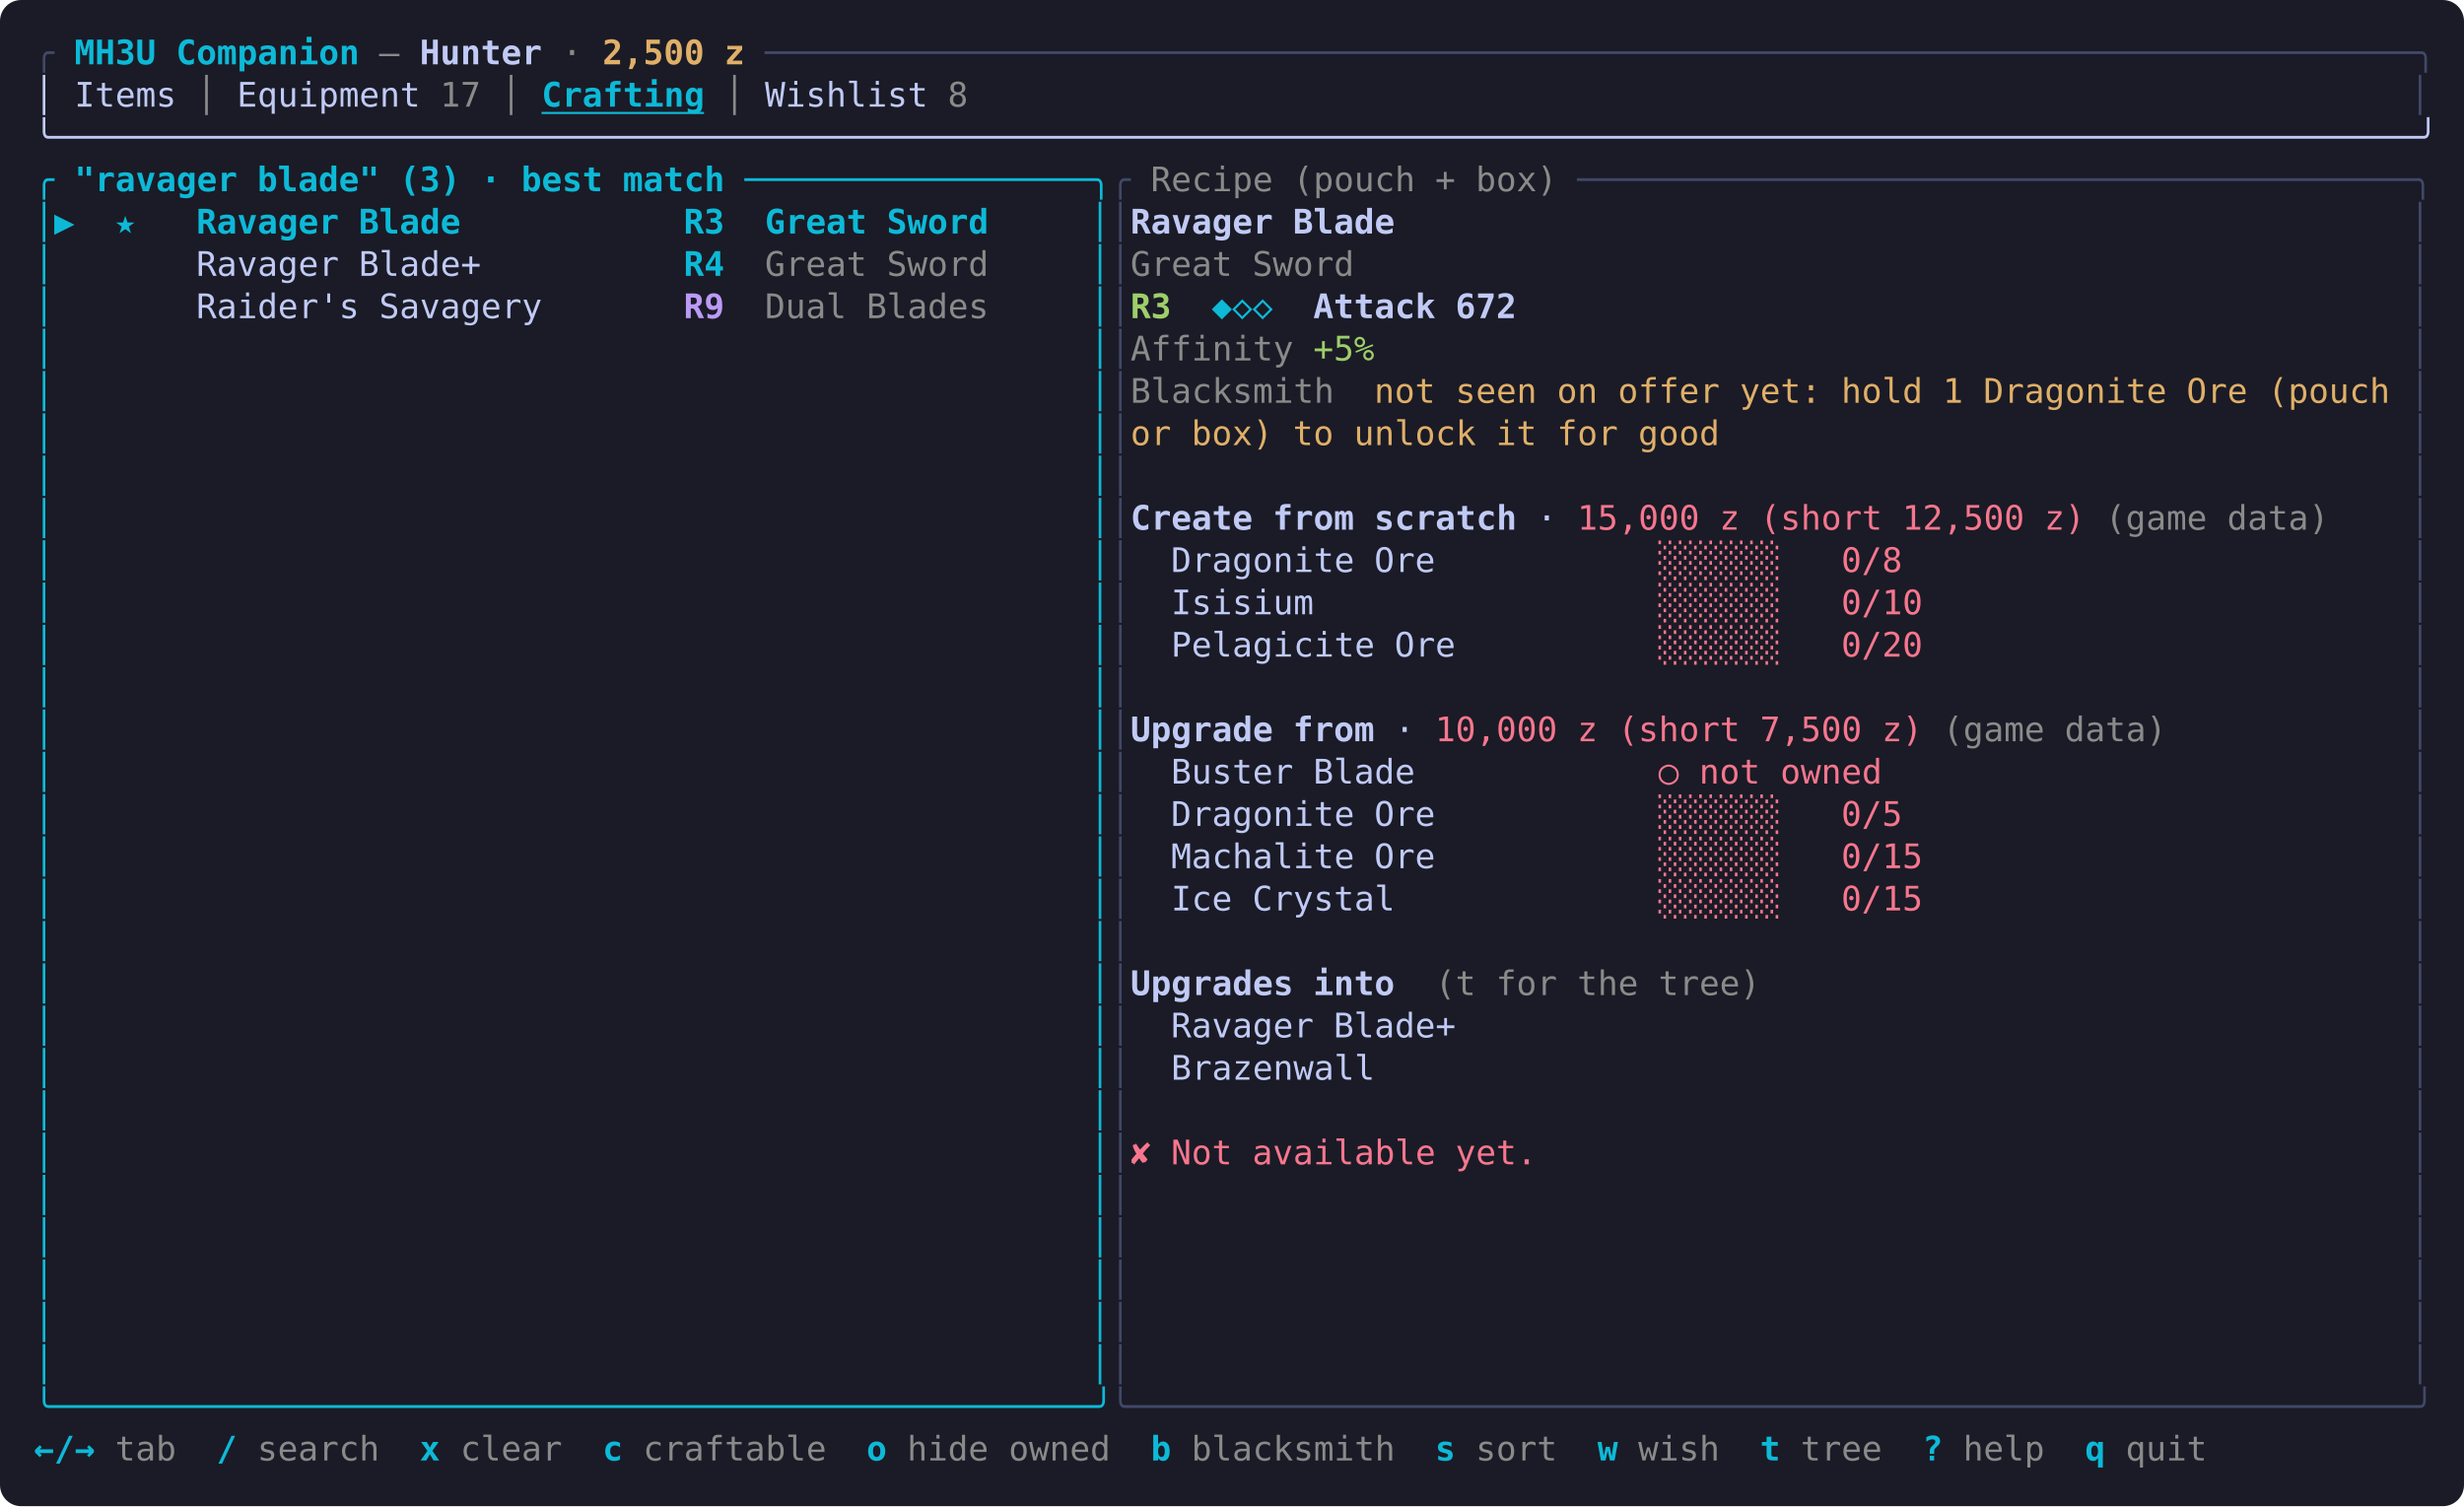
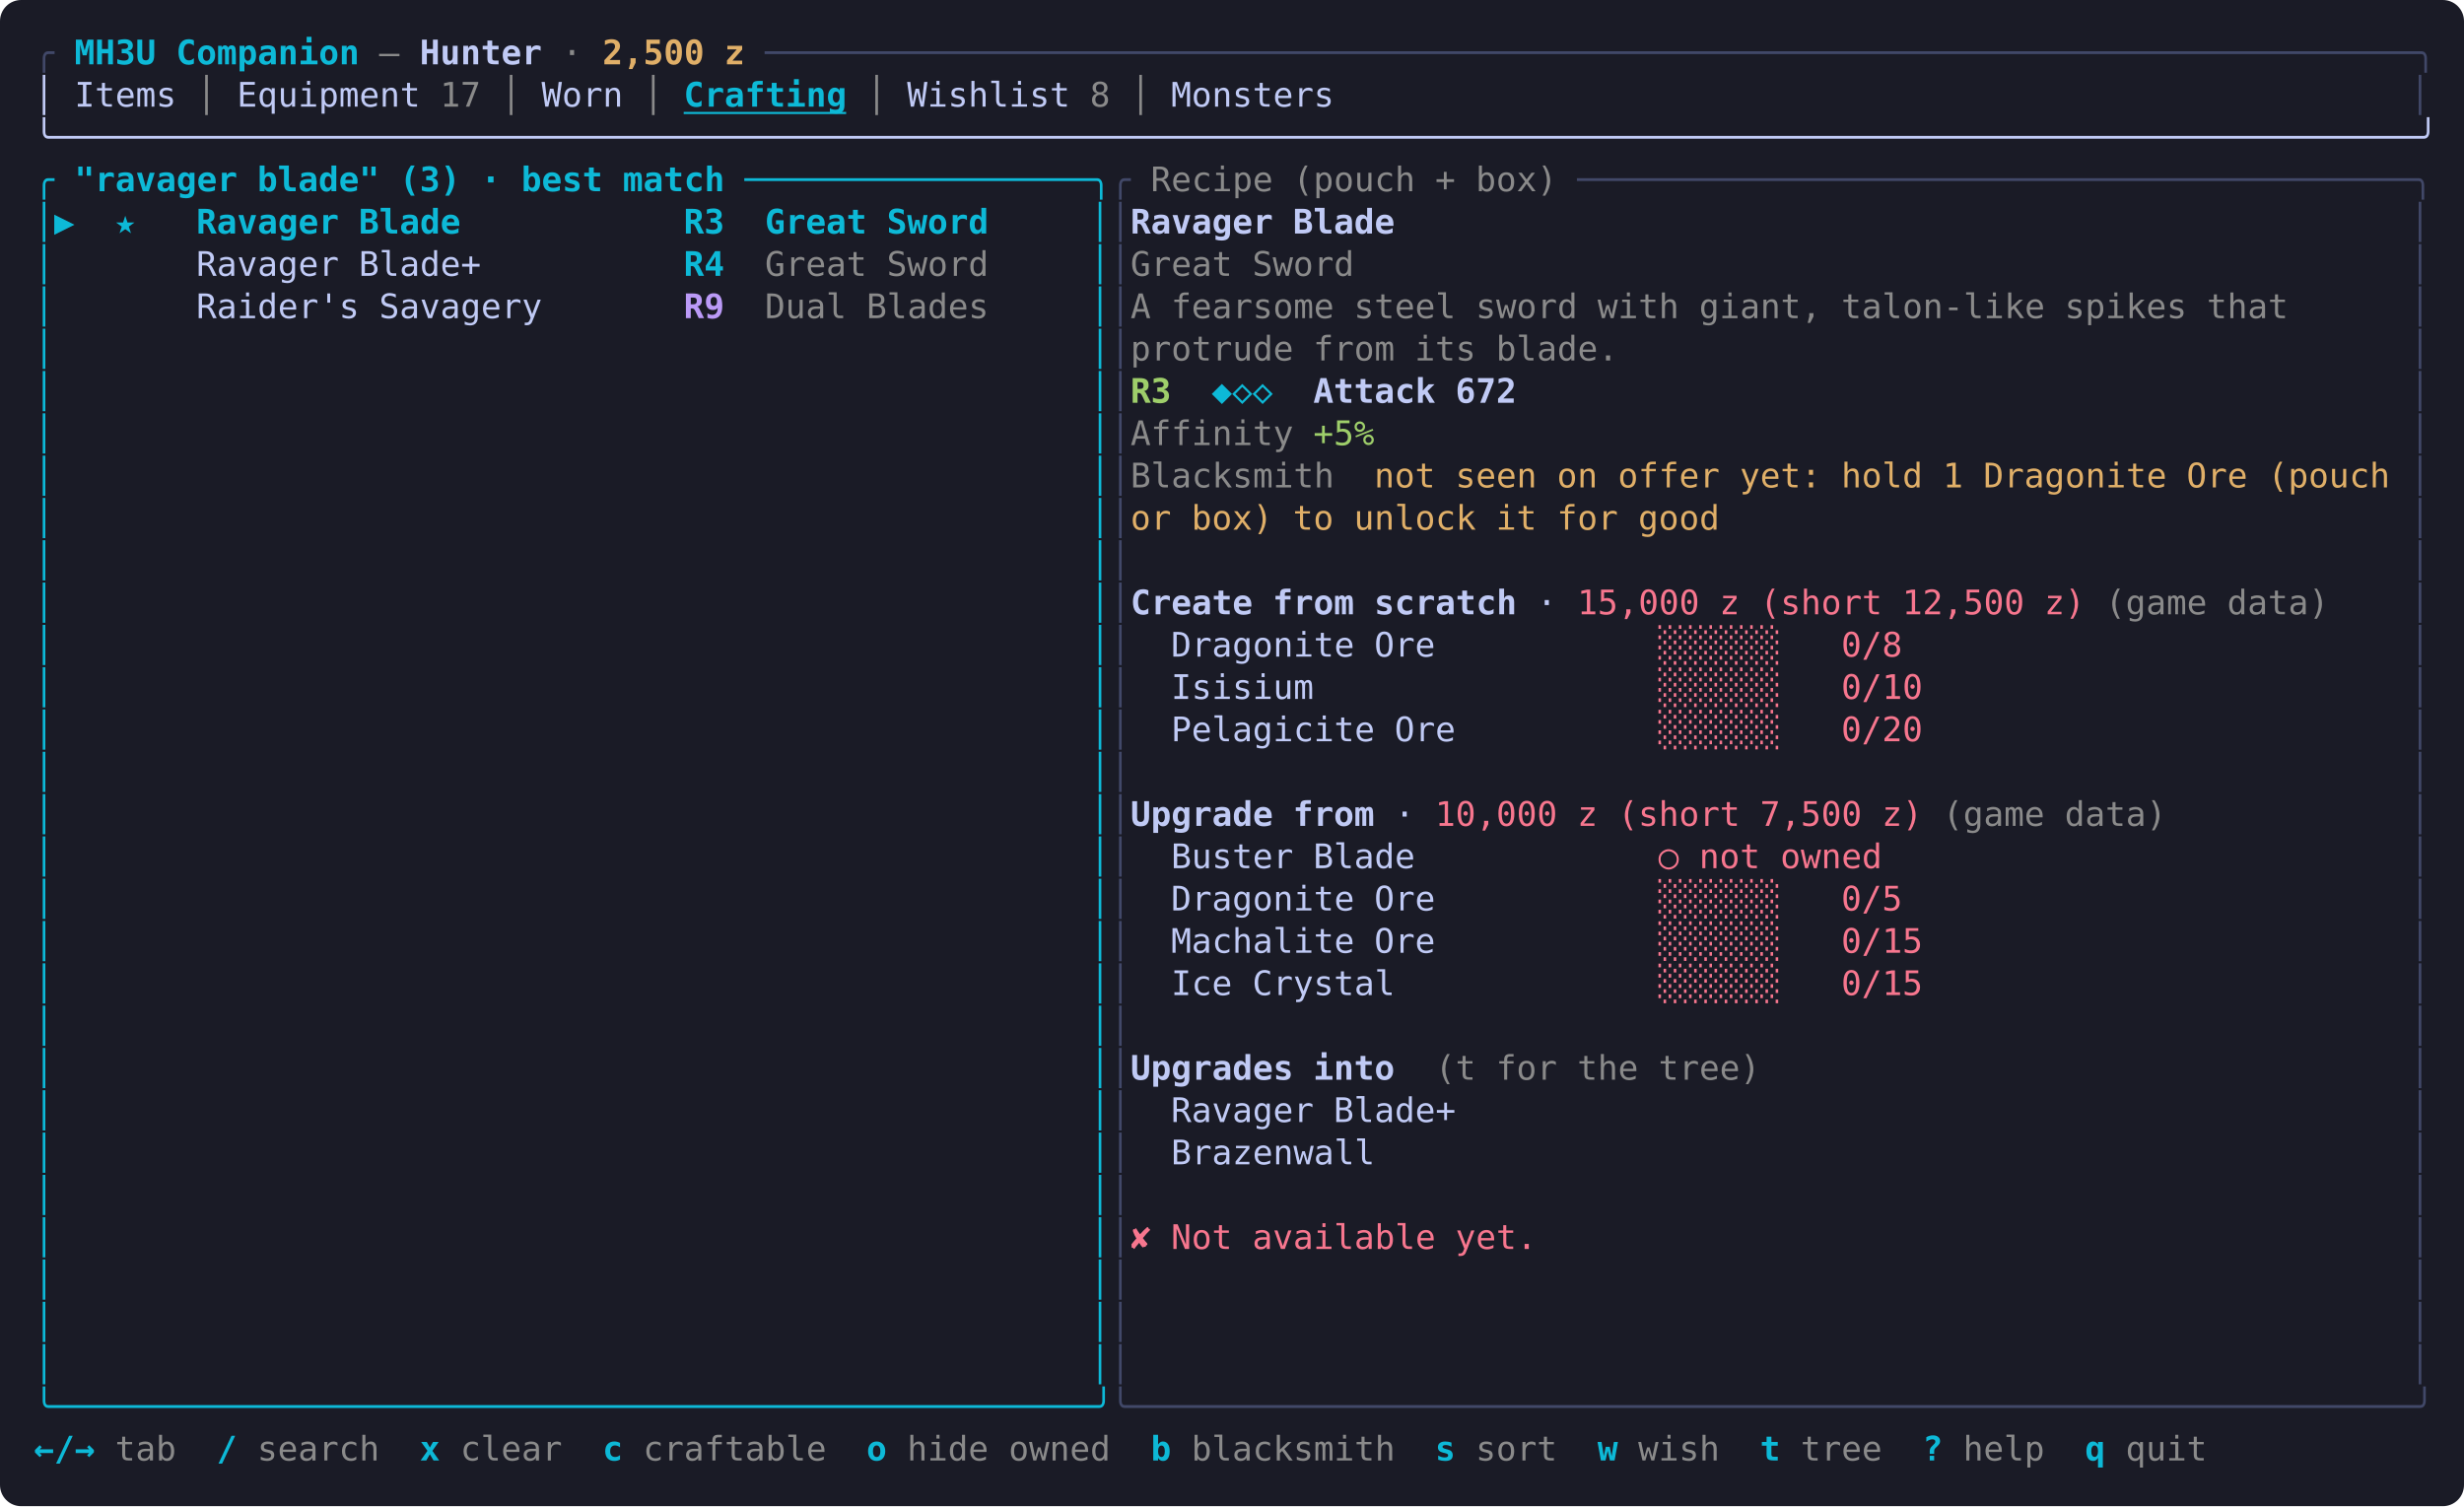
<svg xmlns="http://www.w3.org/2000/svg" width="1164.8" height="712" viewBox="0 0 1164.8 712" role="img">
  <rect width="100%" height="100%" rx="10" fill="#1a1b26" />
  <g font-family="'JetBrains Mono','JetBrainsMono Nerd Font','DejaVu Sans Mono',Menlo,Consolas,monospace" font-size="16">
    <text x="16.0" y="30.4" textLength="9.6" lengthAdjust="spacing" fill="#414868">╭</text>
    <text x="35.2" y="30.4" textLength="38.4" lengthAdjust="spacing" fill="#0db9d7" font-weight="bold">MH3U</text>
    <text x="83.2" y="30.4" textLength="86.4" lengthAdjust="spacing" fill="#0db9d7" font-weight="bold">Companion</text>
    <text x="179.2" y="30.4" textLength="9.6" lengthAdjust="spacing" fill="#8a8a8a">—</text>
    <text x="198.4" y="30.4" textLength="57.6" lengthAdjust="spacing" fill="#c0caf5" font-weight="bold">Hunter</text>
    <text x="265.6" y="30.4" textLength="9.6" lengthAdjust="spacing" fill="#8a8a8a">·</text>
    <text x="284.8" y="30.4" textLength="48.0" lengthAdjust="spacing" fill="#e0af68" font-weight="bold">2,500</text>
    <text x="342.4" y="30.4" textLength="9.6" lengthAdjust="spacing" fill="#e0af68" font-weight="bold">z</text>
    <text x="361.6" y="30.4" textLength="787.2" lengthAdjust="spacing" fill="#414868">─────────────────────────────────────────────────────────────────────────────────╮</text>
    <text x="16.0" y="50.4" textLength="9.6" lengthAdjust="spacing" fill="#c0caf5">│</text>
    <text x="35.2" y="50.4" textLength="48.0" lengthAdjust="spacing" fill="#c0caf5">Items</text>
    <text x="92.8" y="50.4" textLength="9.6" lengthAdjust="spacing" fill="#8a8a8a">│</text>
    <text x="112.0" y="50.4" textLength="86.4" lengthAdjust="spacing" fill="#c0caf5">Equipment</text>
    <text x="208.0" y="50.4" textLength="19.2" lengthAdjust="spacing" fill="#8a8a8a">17</text>
    <text x="236.8" y="50.4" textLength="9.6" lengthAdjust="spacing" fill="#8a8a8a">│</text>
-     <text x="256.0" y="50.4" textLength="76.8" lengthAdjust="spacing" fill="#0db9d7" font-weight="bold">Crafting</text>
-     <line x1="256.0" y1="53.4" x2="332.8" y2="53.4" stroke="#0db9d7" stroke-width="1" />
-     <text x="342.4" y="50.4" textLength="9.6" lengthAdjust="spacing" fill="#8a8a8a">│</text>
-     <text x="361.6" y="50.4" textLength="76.8" lengthAdjust="spacing" fill="#c0caf5">Wishlist</text>
-     <text x="448.0" y="50.4" textLength="9.6" lengthAdjust="spacing" fill="#8a8a8a">8</text>
+     <text x="256.0" y="50.4" textLength="38.4" lengthAdjust="spacing" fill="#c0caf5">Worn</text>
+     <text x="304.0" y="50.4" textLength="9.6" lengthAdjust="spacing" fill="#8a8a8a">│</text>
+     <text x="323.2" y="50.4" textLength="76.8" lengthAdjust="spacing" fill="#0db9d7" font-weight="bold">Crafting</text>
+     <line x1="323.2" y1="53.4" x2="400.0" y2="53.4" stroke="#0db9d7" stroke-width="1" />
+     <text x="409.6" y="50.4" textLength="9.6" lengthAdjust="spacing" fill="#8a8a8a">│</text>
+     <text x="428.8" y="50.4" textLength="76.8" lengthAdjust="spacing" fill="#c0caf5">Wishlist</text>
+     <text x="515.2" y="50.4" textLength="9.6" lengthAdjust="spacing" fill="#8a8a8a">8</text>
+     <text x="534.4" y="50.4" textLength="9.6" lengthAdjust="spacing" fill="#8a8a8a">│</text>
+     <text x="553.6" y="50.4" textLength="76.8" lengthAdjust="spacing" fill="#c0caf5">Monsters</text>
    <text x="1139.2" y="50.4" textLength="9.6" lengthAdjust="spacing" fill="#414868">│</text>
    <text x="16.0" y="70.4" textLength="1132.8" lengthAdjust="spacing" fill="#c0caf5">╰────────────────────────────────────────────────────────────────────────────────────────────────────────────────────╯</text>
    <text x="16.0" y="90.4" textLength="9.6" lengthAdjust="spacing" fill="#0db9d7">╭</text>
    <text x="35.2" y="90.4" textLength="76.8" lengthAdjust="spacing" fill="#0db9d7" font-weight="bold">"ravager</text>
    <text x="121.6" y="90.4" textLength="57.6" lengthAdjust="spacing" fill="#0db9d7" font-weight="bold">blade"</text>
    <text x="188.8" y="90.4" textLength="28.8" lengthAdjust="spacing" fill="#0db9d7" font-weight="bold">(3)</text>
    <text x="227.2" y="90.4" textLength="9.6" lengthAdjust="spacing" fill="#0db9d7" font-weight="bold">·</text>
    <text x="246.4" y="90.4" textLength="38.4" lengthAdjust="spacing" fill="#0db9d7" font-weight="bold">best</text>
    <text x="294.4" y="90.4" textLength="48.0" lengthAdjust="spacing" fill="#0db9d7" font-weight="bold">match</text>
    <text x="352.0" y="90.4" textLength="172.8" lengthAdjust="spacing" fill="#0db9d7">─────────────────╮</text>
    <text x="524.8" y="90.4" textLength="9.6" lengthAdjust="spacing" fill="#414868">╭</text>
    <text x="544.0" y="90.4" textLength="57.6" lengthAdjust="spacing" fill="#8a8a8a">Recipe</text>
    <text x="611.2" y="90.4" textLength="57.6" lengthAdjust="spacing" fill="#8a8a8a">(pouch</text>
    <text x="678.4" y="90.4" textLength="9.6" lengthAdjust="spacing" fill="#8a8a8a">+</text>
    <text x="697.6" y="90.4" textLength="38.4" lengthAdjust="spacing" fill="#8a8a8a">box)</text>
    <text x="745.6" y="90.4" textLength="403.2" lengthAdjust="spacing" fill="#414868">─────────────────────────────────────────╮</text>
    <text x="16.0" y="110.4" textLength="9.6" lengthAdjust="spacing" fill="#0db9d7">│</text>
    <text x="25.6" y="110.4" textLength="9.6" lengthAdjust="spacing" fill="#0db9d7" font-weight="bold">▶︎</text>
    <text x="54.4" y="110.4" textLength="9.6" lengthAdjust="spacing" fill="#0db9d7" font-weight="bold">★︎</text>
    <text x="92.8" y="110.4" textLength="67.2" lengthAdjust="spacing" fill="#0db9d7" font-weight="bold">Ravager</text>
    <text x="169.6" y="110.4" textLength="48.0" lengthAdjust="spacing" fill="#0db9d7" font-weight="bold">Blade</text>
    <text x="323.2" y="110.4" textLength="19.2" lengthAdjust="spacing" fill="#0db9d7" font-weight="bold">R3</text>
    <text x="361.6" y="110.4" textLength="48.0" lengthAdjust="spacing" fill="#0db9d7" font-weight="bold">Great</text>
    <text x="419.2" y="110.4" textLength="48.0" lengthAdjust="spacing" fill="#0db9d7" font-weight="bold">Sword</text>
    <text x="515.2" y="110.4" textLength="9.6" lengthAdjust="spacing" fill="#0db9d7">│</text>
    <text x="524.8" y="110.4" textLength="9.6" lengthAdjust="spacing" fill="#414868">│</text>
    <text x="534.4" y="110.4" textLength="67.2" lengthAdjust="spacing" fill="#c0caf5" font-weight="bold">Ravager</text>
    <text x="611.2" y="110.4" textLength="48.0" lengthAdjust="spacing" fill="#c0caf5" font-weight="bold">Blade</text>
    <text x="1139.2" y="110.4" textLength="9.6" lengthAdjust="spacing" fill="#414868">│</text>
    <text x="16.0" y="130.4" textLength="9.6" lengthAdjust="spacing" fill="#0db9d7">│</text>
    <text x="92.8" y="130.4" textLength="67.2" lengthAdjust="spacing" fill="#c0caf5">Ravager</text>
    <text x="169.6" y="130.4" textLength="57.6" lengthAdjust="spacing" fill="#c0caf5">Blade+</text>
    <text x="323.2" y="130.4" textLength="19.2" lengthAdjust="spacing" fill="#0db9d7" font-weight="bold">R4</text>
    <text x="361.6" y="130.4" textLength="48.0" lengthAdjust="spacing" fill="#8a8a8a">Great</text>
    <text x="419.2" y="130.4" textLength="48.0" lengthAdjust="spacing" fill="#8a8a8a">Sword</text>
    <text x="515.2" y="130.4" textLength="9.6" lengthAdjust="spacing" fill="#0db9d7">│</text>
    <text x="524.8" y="130.4" textLength="9.6" lengthAdjust="spacing" fill="#414868">│</text>
    <text x="534.4" y="130.4" textLength="48.0" lengthAdjust="spacing" fill="#8a8a8a">Great</text>
    <text x="592.0" y="130.4" textLength="48.0" lengthAdjust="spacing" fill="#8a8a8a">Sword</text>
    <text x="1139.2" y="130.4" textLength="9.6" lengthAdjust="spacing" fill="#414868">│</text>
    <text x="16.0" y="150.4" textLength="9.6" lengthAdjust="spacing" fill="#0db9d7">│</text>
    <text x="92.8" y="150.4" textLength="76.8" lengthAdjust="spacing" fill="#c0caf5">Raider's</text>
    <text x="179.2" y="150.4" textLength="76.8" lengthAdjust="spacing" fill="#c0caf5">Savagery</text>
    <text x="323.2" y="150.4" textLength="19.2" lengthAdjust="spacing" fill="#bb9af7" font-weight="bold">R9</text>
    <text x="361.6" y="150.4" textLength="38.4" lengthAdjust="spacing" fill="#8a8a8a">Dual</text>
    <text x="409.6" y="150.4" textLength="57.6" lengthAdjust="spacing" fill="#8a8a8a">Blades</text>
    <text x="515.2" y="150.4" textLength="9.6" lengthAdjust="spacing" fill="#0db9d7">│</text>
    <text x="524.8" y="150.4" textLength="9.6" lengthAdjust="spacing" fill="#414868">│</text>
-     <text x="534.4" y="150.4" textLength="19.2" lengthAdjust="spacing" fill="#9ece6a" font-weight="bold">R3</text>
-     <text x="572.8" y="150.4" textLength="28.8" lengthAdjust="spacing" fill="#0db9d7">◆◇◇</text>
-     <text x="620.8" y="150.4" textLength="57.6" lengthAdjust="spacing" fill="#c0caf5" font-weight="bold">Attack</text>
-     <text x="688.0" y="150.4" textLength="28.8" lengthAdjust="spacing" fill="#c0caf5" font-weight="bold">672</text>
+     <text x="534.4" y="150.4" textLength="9.6" lengthAdjust="spacing" fill="#8a8a8a">A</text>
+     <text x="553.6" y="150.4" textLength="76.8" lengthAdjust="spacing" fill="#8a8a8a">fearsome</text>
+     <text x="640.0" y="150.4" textLength="48.0" lengthAdjust="spacing" fill="#8a8a8a">steel</text>
+     <text x="697.6" y="150.4" textLength="48.0" lengthAdjust="spacing" fill="#8a8a8a">sword</text>
+     <text x="755.2" y="150.4" textLength="38.4" lengthAdjust="spacing" fill="#8a8a8a">with</text>
+     <text x="803.2" y="150.4" textLength="57.6" lengthAdjust="spacing" fill="#8a8a8a">giant,</text>
+     <text x="870.4" y="150.4" textLength="96.0" lengthAdjust="spacing" fill="#8a8a8a">talon-like</text>
+     <text x="976.0" y="150.4" textLength="57.6" lengthAdjust="spacing" fill="#8a8a8a">spikes</text>
+     <text x="1043.2" y="150.4" textLength="38.4" lengthAdjust="spacing" fill="#8a8a8a">that</text>
    <text x="1139.2" y="150.4" textLength="9.6" lengthAdjust="spacing" fill="#414868">│</text>
    <text x="16.0" y="170.4" textLength="9.6" lengthAdjust="spacing" fill="#0db9d7">│</text>
    <text x="515.2" y="170.4" textLength="9.6" lengthAdjust="spacing" fill="#0db9d7">│</text>
    <text x="524.8" y="170.4" textLength="9.6" lengthAdjust="spacing" fill="#414868">│</text>
-     <text x="534.4" y="170.4" textLength="76.8" lengthAdjust="spacing" fill="#8a8a8a">Affinity</text>
-     <text x="620.8" y="170.4" textLength="28.8" lengthAdjust="spacing" fill="#9ece6a">+5%</text>
+     <text x="534.4" y="170.4" textLength="76.8" lengthAdjust="spacing" fill="#8a8a8a">protrude</text>
+     <text x="620.8" y="170.4" textLength="38.4" lengthAdjust="spacing" fill="#8a8a8a">from</text>
+     <text x="668.8" y="170.4" textLength="28.8" lengthAdjust="spacing" fill="#8a8a8a">its</text>
+     <text x="707.2" y="170.4" textLength="57.6" lengthAdjust="spacing" fill="#8a8a8a">blade.</text>
    <text x="1139.2" y="170.4" textLength="9.6" lengthAdjust="spacing" fill="#414868">│</text>
    <text x="16.0" y="190.4" textLength="9.6" lengthAdjust="spacing" fill="#0db9d7">│</text>
    <text x="515.2" y="190.4" textLength="9.6" lengthAdjust="spacing" fill="#0db9d7">│</text>
    <text x="524.8" y="190.4" textLength="9.6" lengthAdjust="spacing" fill="#414868">│</text>
-     <text x="534.4" y="190.4" textLength="96.0" lengthAdjust="spacing" fill="#8a8a8a">Blacksmith</text>
-     <text x="649.6" y="190.4" textLength="28.8" lengthAdjust="spacing" fill="#e0af68">not</text>
-     <text x="688.0" y="190.4" textLength="38.4" lengthAdjust="spacing" fill="#e0af68">seen</text>
-     <text x="736.0" y="190.4" textLength="19.2" lengthAdjust="spacing" fill="#e0af68">on</text>
-     <text x="764.8" y="190.4" textLength="48.0" lengthAdjust="spacing" fill="#e0af68">offer</text>
-     <text x="822.4" y="190.4" textLength="38.4" lengthAdjust="spacing" fill="#e0af68">yet:</text>
-     <text x="870.4" y="190.4" textLength="38.4" lengthAdjust="spacing" fill="#e0af68">hold</text>
-     <text x="918.4" y="190.4" textLength="9.6" lengthAdjust="spacing" fill="#e0af68">1</text>
-     <text x="937.6" y="190.4" textLength="86.4" lengthAdjust="spacing" fill="#e0af68">Dragonite</text>
-     <text x="1033.6" y="190.4" textLength="28.8" lengthAdjust="spacing" fill="#e0af68">Ore</text>
-     <text x="1072.0" y="190.4" textLength="57.6" lengthAdjust="spacing" fill="#e0af68">(pouch</text>
+     <text x="534.4" y="190.4" textLength="19.2" lengthAdjust="spacing" fill="#9ece6a" font-weight="bold">R3</text>
+     <text x="572.8" y="190.4" textLength="28.8" lengthAdjust="spacing" fill="#0db9d7">◆◇◇</text>
+     <text x="620.8" y="190.4" textLength="57.6" lengthAdjust="spacing" fill="#c0caf5" font-weight="bold">Attack</text>
+     <text x="688.0" y="190.4" textLength="28.8" lengthAdjust="spacing" fill="#c0caf5" font-weight="bold">672</text>
    <text x="1139.2" y="190.4" textLength="9.6" lengthAdjust="spacing" fill="#414868">│</text>
    <text x="16.0" y="210.4" textLength="9.6" lengthAdjust="spacing" fill="#0db9d7">│</text>
    <text x="515.2" y="210.4" textLength="9.6" lengthAdjust="spacing" fill="#0db9d7">│</text>
    <text x="524.8" y="210.4" textLength="9.6" lengthAdjust="spacing" fill="#414868">│</text>
-     <text x="534.4" y="210.4" textLength="19.2" lengthAdjust="spacing" fill="#e0af68">or</text>
-     <text x="563.2" y="210.4" textLength="38.4" lengthAdjust="spacing" fill="#e0af68">box)</text>
-     <text x="611.2" y="210.4" textLength="19.2" lengthAdjust="spacing" fill="#e0af68">to</text>
-     <text x="640.0" y="210.4" textLength="57.6" lengthAdjust="spacing" fill="#e0af68">unlock</text>
-     <text x="707.2" y="210.4" textLength="19.2" lengthAdjust="spacing" fill="#e0af68">it</text>
-     <text x="736.0" y="210.4" textLength="28.8" lengthAdjust="spacing" fill="#e0af68">for</text>
-     <text x="774.4" y="210.4" textLength="38.4" lengthAdjust="spacing" fill="#e0af68">good</text>
+     <text x="534.4" y="210.4" textLength="76.8" lengthAdjust="spacing" fill="#8a8a8a">Affinity</text>
+     <text x="620.8" y="210.4" textLength="28.8" lengthAdjust="spacing" fill="#9ece6a">+5%</text>
    <text x="1139.2" y="210.4" textLength="9.6" lengthAdjust="spacing" fill="#414868">│</text>
    <text x="16.0" y="230.4" textLength="9.6" lengthAdjust="spacing" fill="#0db9d7">│</text>
    <text x="515.2" y="230.4" textLength="9.6" lengthAdjust="spacing" fill="#0db9d7">│</text>
    <text x="524.8" y="230.4" textLength="9.6" lengthAdjust="spacing" fill="#414868">│</text>
+     <text x="534.4" y="230.4" textLength="96.0" lengthAdjust="spacing" fill="#8a8a8a">Blacksmith</text>
+     <text x="649.6" y="230.4" textLength="28.8" lengthAdjust="spacing" fill="#e0af68">not</text>
+     <text x="688.0" y="230.4" textLength="38.4" lengthAdjust="spacing" fill="#e0af68">seen</text>
+     <text x="736.0" y="230.4" textLength="19.2" lengthAdjust="spacing" fill="#e0af68">on</text>
+     <text x="764.8" y="230.4" textLength="48.0" lengthAdjust="spacing" fill="#e0af68">offer</text>
+     <text x="822.4" y="230.4" textLength="38.4" lengthAdjust="spacing" fill="#e0af68">yet:</text>
+     <text x="870.4" y="230.4" textLength="38.4" lengthAdjust="spacing" fill="#e0af68">hold</text>
+     <text x="918.4" y="230.4" textLength="9.6" lengthAdjust="spacing" fill="#e0af68">1</text>
+     <text x="937.6" y="230.4" textLength="86.4" lengthAdjust="spacing" fill="#e0af68">Dragonite</text>
+     <text x="1033.6" y="230.4" textLength="28.8" lengthAdjust="spacing" fill="#e0af68">Ore</text>
+     <text x="1072.0" y="230.4" textLength="57.6" lengthAdjust="spacing" fill="#e0af68">(pouch</text>
    <text x="1139.2" y="230.4" textLength="9.6" lengthAdjust="spacing" fill="#414868">│</text>
    <text x="16.0" y="250.4" textLength="9.6" lengthAdjust="spacing" fill="#0db9d7">│</text>
    <text x="515.2" y="250.4" textLength="9.6" lengthAdjust="spacing" fill="#0db9d7">│</text>
    <text x="524.8" y="250.4" textLength="9.6" lengthAdjust="spacing" fill="#414868">│</text>
-     <text x="534.4" y="250.4" textLength="57.6" lengthAdjust="spacing" fill="#c0caf5" font-weight="bold">Create</text>
-     <text x="601.6" y="250.4" textLength="38.4" lengthAdjust="spacing" fill="#c0caf5" font-weight="bold">from</text>
-     <text x="649.6" y="250.4" textLength="67.2" lengthAdjust="spacing" fill="#c0caf5" font-weight="bold">scratch</text>
-     <text x="726.4" y="250.4" textLength="9.6" lengthAdjust="spacing" fill="#c0caf5">·</text>
-     <text x="745.6" y="250.4" textLength="57.6" lengthAdjust="spacing" fill="#f7768e">15,000</text>
-     <text x="812.8" y="250.4" textLength="9.6" lengthAdjust="spacing" fill="#f7768e">z</text>
-     <text x="832.0" y="250.4" textLength="57.6" lengthAdjust="spacing" fill="#f7768e">(short</text>
-     <text x="899.2" y="250.4" textLength="57.6" lengthAdjust="spacing" fill="#f7768e">12,500</text>
-     <text x="966.4" y="250.4" textLength="19.2" lengthAdjust="spacing" fill="#f7768e">z)</text>
-     <text x="995.2" y="250.4" textLength="48.0" lengthAdjust="spacing" fill="#8a8a8a">(game</text>
-     <text x="1052.8" y="250.4" textLength="48.0" lengthAdjust="spacing" fill="#8a8a8a">data)</text>
+     <text x="534.4" y="250.4" textLength="19.2" lengthAdjust="spacing" fill="#e0af68">or</text>
+     <text x="563.2" y="250.4" textLength="38.4" lengthAdjust="spacing" fill="#e0af68">box)</text>
+     <text x="611.2" y="250.4" textLength="19.2" lengthAdjust="spacing" fill="#e0af68">to</text>
+     <text x="640.0" y="250.4" textLength="57.6" lengthAdjust="spacing" fill="#e0af68">unlock</text>
+     <text x="707.2" y="250.4" textLength="19.2" lengthAdjust="spacing" fill="#e0af68">it</text>
+     <text x="736.0" y="250.4" textLength="28.8" lengthAdjust="spacing" fill="#e0af68">for</text>
+     <text x="774.4" y="250.4" textLength="38.4" lengthAdjust="spacing" fill="#e0af68">good</text>
    <text x="1139.2" y="250.4" textLength="9.6" lengthAdjust="spacing" fill="#414868">│</text>
    <text x="16.0" y="270.4" textLength="9.6" lengthAdjust="spacing" fill="#0db9d7">│</text>
    <text x="515.2" y="270.4" textLength="9.6" lengthAdjust="spacing" fill="#0db9d7">│</text>
    <text x="524.8" y="270.4" textLength="9.6" lengthAdjust="spacing" fill="#414868">│</text>
-     <text x="553.6" y="270.4" textLength="86.4" lengthAdjust="spacing" fill="#c0caf5">Dragonite</text>
-     <text x="649.6" y="270.4" textLength="28.8" lengthAdjust="spacing" fill="#c0caf5">Ore</text>
-     <text x="784.0" y="270.4" textLength="57.6" lengthAdjust="spacing" fill="#f7768e">░░░░░░</text>
-     <text x="870.4" y="270.4" textLength="28.8" lengthAdjust="spacing" fill="#f7768e">0/8</text>
    <text x="1139.2" y="270.4" textLength="9.6" lengthAdjust="spacing" fill="#414868">│</text>
    <text x="16.0" y="290.4" textLength="9.6" lengthAdjust="spacing" fill="#0db9d7">│</text>
    <text x="515.2" y="290.4" textLength="9.6" lengthAdjust="spacing" fill="#0db9d7">│</text>
    <text x="524.8" y="290.4" textLength="9.6" lengthAdjust="spacing" fill="#414868">│</text>
-     <text x="553.6" y="290.4" textLength="67.2" lengthAdjust="spacing" fill="#c0caf5">Isisium</text>
-     <text x="784.0" y="290.4" textLength="57.6" lengthAdjust="spacing" fill="#f7768e">░░░░░░</text>
-     <text x="870.4" y="290.4" textLength="38.4" lengthAdjust="spacing" fill="#f7768e">0/10</text>
+     <text x="534.4" y="290.4" textLength="57.6" lengthAdjust="spacing" fill="#c0caf5" font-weight="bold">Create</text>
+     <text x="601.6" y="290.4" textLength="38.4" lengthAdjust="spacing" fill="#c0caf5" font-weight="bold">from</text>
+     <text x="649.6" y="290.4" textLength="67.2" lengthAdjust="spacing" fill="#c0caf5" font-weight="bold">scratch</text>
+     <text x="726.4" y="290.4" textLength="9.6" lengthAdjust="spacing" fill="#c0caf5">·</text>
+     <text x="745.6" y="290.4" textLength="57.6" lengthAdjust="spacing" fill="#f7768e">15,000</text>
+     <text x="812.8" y="290.4" textLength="9.6" lengthAdjust="spacing" fill="#f7768e">z</text>
+     <text x="832.0" y="290.4" textLength="57.6" lengthAdjust="spacing" fill="#f7768e">(short</text>
+     <text x="899.2" y="290.4" textLength="57.6" lengthAdjust="spacing" fill="#f7768e">12,500</text>
+     <text x="966.4" y="290.4" textLength="19.2" lengthAdjust="spacing" fill="#f7768e">z)</text>
+     <text x="995.2" y="290.4" textLength="48.0" lengthAdjust="spacing" fill="#8a8a8a">(game</text>
+     <text x="1052.8" y="290.4" textLength="48.0" lengthAdjust="spacing" fill="#8a8a8a">data)</text>
    <text x="1139.2" y="290.4" textLength="9.6" lengthAdjust="spacing" fill="#414868">│</text>
    <text x="16.0" y="310.4" textLength="9.6" lengthAdjust="spacing" fill="#0db9d7">│</text>
    <text x="515.2" y="310.4" textLength="9.6" lengthAdjust="spacing" fill="#0db9d7">│</text>
    <text x="524.8" y="310.4" textLength="9.6" lengthAdjust="spacing" fill="#414868">│</text>
-     <text x="553.6" y="310.4" textLength="96.0" lengthAdjust="spacing" fill="#c0caf5">Pelagicite</text>
-     <text x="659.2" y="310.4" textLength="28.8" lengthAdjust="spacing" fill="#c0caf5">Ore</text>
+     <text x="553.6" y="310.4" textLength="86.4" lengthAdjust="spacing" fill="#c0caf5">Dragonite</text>
+     <text x="649.6" y="310.4" textLength="28.8" lengthAdjust="spacing" fill="#c0caf5">Ore</text>
    <text x="784.0" y="310.4" textLength="57.6" lengthAdjust="spacing" fill="#f7768e">░░░░░░</text>
-     <text x="870.4" y="310.4" textLength="38.4" lengthAdjust="spacing" fill="#f7768e">0/20</text>
+     <text x="870.4" y="310.4" textLength="28.8" lengthAdjust="spacing" fill="#f7768e">0/8</text>
    <text x="1139.2" y="310.4" textLength="9.6" lengthAdjust="spacing" fill="#414868">│</text>
    <text x="16.0" y="330.4" textLength="9.6" lengthAdjust="spacing" fill="#0db9d7">│</text>
    <text x="515.2" y="330.4" textLength="9.6" lengthAdjust="spacing" fill="#0db9d7">│</text>
    <text x="524.8" y="330.4" textLength="9.6" lengthAdjust="spacing" fill="#414868">│</text>
+     <text x="553.6" y="330.4" textLength="67.2" lengthAdjust="spacing" fill="#c0caf5">Isisium</text>
+     <text x="784.0" y="330.4" textLength="57.6" lengthAdjust="spacing" fill="#f7768e">░░░░░░</text>
+     <text x="870.4" y="330.4" textLength="38.4" lengthAdjust="spacing" fill="#f7768e">0/10</text>
    <text x="1139.2" y="330.4" textLength="9.6" lengthAdjust="spacing" fill="#414868">│</text>
    <text x="16.0" y="350.4" textLength="9.6" lengthAdjust="spacing" fill="#0db9d7">│</text>
    <text x="515.2" y="350.4" textLength="9.6" lengthAdjust="spacing" fill="#0db9d7">│</text>
    <text x="524.8" y="350.4" textLength="9.6" lengthAdjust="spacing" fill="#414868">│</text>
-     <text x="534.4" y="350.4" textLength="67.2" lengthAdjust="spacing" fill="#c0caf5" font-weight="bold">Upgrade</text>
-     <text x="611.2" y="350.4" textLength="38.4" lengthAdjust="spacing" fill="#c0caf5" font-weight="bold">from</text>
-     <text x="659.2" y="350.4" textLength="9.6" lengthAdjust="spacing" fill="#c0caf5">·</text>
-     <text x="678.4" y="350.4" textLength="57.6" lengthAdjust="spacing" fill="#f7768e">10,000</text>
-     <text x="745.6" y="350.4" textLength="9.6" lengthAdjust="spacing" fill="#f7768e">z</text>
-     <text x="764.8" y="350.4" textLength="57.6" lengthAdjust="spacing" fill="#f7768e">(short</text>
-     <text x="832.0" y="350.4" textLength="48.0" lengthAdjust="spacing" fill="#f7768e">7,500</text>
-     <text x="889.6" y="350.4" textLength="19.2" lengthAdjust="spacing" fill="#f7768e">z)</text>
-     <text x="918.4" y="350.4" textLength="48.0" lengthAdjust="spacing" fill="#8a8a8a">(game</text>
-     <text x="976.0" y="350.4" textLength="48.0" lengthAdjust="spacing" fill="#8a8a8a">data)</text>
+     <text x="553.6" y="350.4" textLength="96.0" lengthAdjust="spacing" fill="#c0caf5">Pelagicite</text>
+     <text x="659.2" y="350.4" textLength="28.8" lengthAdjust="spacing" fill="#c0caf5">Ore</text>
+     <text x="784.0" y="350.4" textLength="57.6" lengthAdjust="spacing" fill="#f7768e">░░░░░░</text>
+     <text x="870.4" y="350.4" textLength="38.4" lengthAdjust="spacing" fill="#f7768e">0/20</text>
    <text x="1139.2" y="350.4" textLength="9.6" lengthAdjust="spacing" fill="#414868">│</text>
    <text x="16.0" y="370.4" textLength="9.6" lengthAdjust="spacing" fill="#0db9d7">│</text>
    <text x="515.2" y="370.4" textLength="9.6" lengthAdjust="spacing" fill="#0db9d7">│</text>
    <text x="524.8" y="370.4" textLength="9.6" lengthAdjust="spacing" fill="#414868">│</text>
-     <text x="553.6" y="370.4" textLength="57.6" lengthAdjust="spacing" fill="#c0caf5">Buster</text>
-     <text x="620.8" y="370.4" textLength="48.0" lengthAdjust="spacing" fill="#c0caf5">Blade</text>
-     <text x="784.0" y="370.4" textLength="9.6" lengthAdjust="spacing" fill="#f7768e">○</text>
-     <text x="803.2" y="370.4" textLength="28.8" lengthAdjust="spacing" fill="#f7768e">not</text>
-     <text x="841.6" y="370.4" textLength="48.0" lengthAdjust="spacing" fill="#f7768e">owned</text>
    <text x="1139.2" y="370.4" textLength="9.6" lengthAdjust="spacing" fill="#414868">│</text>
    <text x="16.0" y="390.4" textLength="9.6" lengthAdjust="spacing" fill="#0db9d7">│</text>
    <text x="515.2" y="390.4" textLength="9.6" lengthAdjust="spacing" fill="#0db9d7">│</text>
    <text x="524.8" y="390.4" textLength="9.6" lengthAdjust="spacing" fill="#414868">│</text>
-     <text x="553.6" y="390.4" textLength="86.4" lengthAdjust="spacing" fill="#c0caf5">Dragonite</text>
-     <text x="649.6" y="390.4" textLength="28.8" lengthAdjust="spacing" fill="#c0caf5">Ore</text>
-     <text x="784.0" y="390.4" textLength="57.6" lengthAdjust="spacing" fill="#f7768e">░░░░░░</text>
-     <text x="870.4" y="390.4" textLength="28.8" lengthAdjust="spacing" fill="#f7768e">0/5</text>
+     <text x="534.4" y="390.4" textLength="67.2" lengthAdjust="spacing" fill="#c0caf5" font-weight="bold">Upgrade</text>
+     <text x="611.2" y="390.4" textLength="38.4" lengthAdjust="spacing" fill="#c0caf5" font-weight="bold">from</text>
+     <text x="659.2" y="390.4" textLength="9.6" lengthAdjust="spacing" fill="#c0caf5">·</text>
+     <text x="678.4" y="390.4" textLength="57.6" lengthAdjust="spacing" fill="#f7768e">10,000</text>
+     <text x="745.6" y="390.4" textLength="9.6" lengthAdjust="spacing" fill="#f7768e">z</text>
+     <text x="764.8" y="390.4" textLength="57.6" lengthAdjust="spacing" fill="#f7768e">(short</text>
+     <text x="832.0" y="390.4" textLength="48.0" lengthAdjust="spacing" fill="#f7768e">7,500</text>
+     <text x="889.6" y="390.4" textLength="19.2" lengthAdjust="spacing" fill="#f7768e">z)</text>
+     <text x="918.4" y="390.4" textLength="48.0" lengthAdjust="spacing" fill="#8a8a8a">(game</text>
+     <text x="976.0" y="390.4" textLength="48.0" lengthAdjust="spacing" fill="#8a8a8a">data)</text>
    <text x="1139.2" y="390.4" textLength="9.6" lengthAdjust="spacing" fill="#414868">│</text>
    <text x="16.0" y="410.4" textLength="9.6" lengthAdjust="spacing" fill="#0db9d7">│</text>
    <text x="515.2" y="410.4" textLength="9.6" lengthAdjust="spacing" fill="#0db9d7">│</text>
    <text x="524.8" y="410.4" textLength="9.6" lengthAdjust="spacing" fill="#414868">│</text>
-     <text x="553.6" y="410.4" textLength="86.4" lengthAdjust="spacing" fill="#c0caf5">Machalite</text>
-     <text x="649.6" y="410.4" textLength="28.8" lengthAdjust="spacing" fill="#c0caf5">Ore</text>
-     <text x="784.0" y="410.4" textLength="57.6" lengthAdjust="spacing" fill="#f7768e">░░░░░░</text>
-     <text x="870.4" y="410.4" textLength="38.4" lengthAdjust="spacing" fill="#f7768e">0/15</text>
+     <text x="553.6" y="410.4" textLength="57.6" lengthAdjust="spacing" fill="#c0caf5">Buster</text>
+     <text x="620.8" y="410.4" textLength="48.0" lengthAdjust="spacing" fill="#c0caf5">Blade</text>
+     <text x="784.0" y="410.4" textLength="9.6" lengthAdjust="spacing" fill="#f7768e">○</text>
+     <text x="803.2" y="410.4" textLength="28.8" lengthAdjust="spacing" fill="#f7768e">not</text>
+     <text x="841.6" y="410.4" textLength="48.0" lengthAdjust="spacing" fill="#f7768e">owned</text>
    <text x="1139.2" y="410.4" textLength="9.6" lengthAdjust="spacing" fill="#414868">│</text>
    <text x="16.0" y="430.4" textLength="9.6" lengthAdjust="spacing" fill="#0db9d7">│</text>
    <text x="515.2" y="430.4" textLength="9.6" lengthAdjust="spacing" fill="#0db9d7">│</text>
    <text x="524.8" y="430.4" textLength="9.6" lengthAdjust="spacing" fill="#414868">│</text>
-     <text x="553.6" y="430.4" textLength="28.8" lengthAdjust="spacing" fill="#c0caf5">Ice</text>
-     <text x="592.0" y="430.4" textLength="67.2" lengthAdjust="spacing" fill="#c0caf5">Crystal</text>
+     <text x="553.6" y="430.4" textLength="86.4" lengthAdjust="spacing" fill="#c0caf5">Dragonite</text>
+     <text x="649.6" y="430.4" textLength="28.8" lengthAdjust="spacing" fill="#c0caf5">Ore</text>
    <text x="784.0" y="430.4" textLength="57.6" lengthAdjust="spacing" fill="#f7768e">░░░░░░</text>
-     <text x="870.4" y="430.4" textLength="38.4" lengthAdjust="spacing" fill="#f7768e">0/15</text>
+     <text x="870.4" y="430.4" textLength="28.8" lengthAdjust="spacing" fill="#f7768e">0/5</text>
    <text x="1139.2" y="430.4" textLength="9.6" lengthAdjust="spacing" fill="#414868">│</text>
    <text x="16.0" y="450.4" textLength="9.6" lengthAdjust="spacing" fill="#0db9d7">│</text>
    <text x="515.2" y="450.4" textLength="9.6" lengthAdjust="spacing" fill="#0db9d7">│</text>
    <text x="524.8" y="450.4" textLength="9.6" lengthAdjust="spacing" fill="#414868">│</text>
+     <text x="553.6" y="450.4" textLength="86.4" lengthAdjust="spacing" fill="#c0caf5">Machalite</text>
+     <text x="649.6" y="450.4" textLength="28.8" lengthAdjust="spacing" fill="#c0caf5">Ore</text>
+     <text x="784.0" y="450.4" textLength="57.6" lengthAdjust="spacing" fill="#f7768e">░░░░░░</text>
+     <text x="870.4" y="450.4" textLength="38.4" lengthAdjust="spacing" fill="#f7768e">0/15</text>
    <text x="1139.2" y="450.4" textLength="9.6" lengthAdjust="spacing" fill="#414868">│</text>
    <text x="16.0" y="470.4" textLength="9.6" lengthAdjust="spacing" fill="#0db9d7">│</text>
    <text x="515.2" y="470.4" textLength="9.6" lengthAdjust="spacing" fill="#0db9d7">│</text>
    <text x="524.8" y="470.4" textLength="9.6" lengthAdjust="spacing" fill="#414868">│</text>
-     <text x="534.4" y="470.4" textLength="76.8" lengthAdjust="spacing" fill="#c0caf5" font-weight="bold">Upgrades</text>
-     <text x="620.8" y="470.4" textLength="38.4" lengthAdjust="spacing" fill="#c0caf5" font-weight="bold">into</text>
-     <text x="678.4" y="470.4" textLength="19.2" lengthAdjust="spacing" fill="#8a8a8a">(t</text>
-     <text x="707.2" y="470.4" textLength="28.8" lengthAdjust="spacing" fill="#8a8a8a">for</text>
-     <text x="745.6" y="470.4" textLength="28.8" lengthAdjust="spacing" fill="#8a8a8a">the</text>
-     <text x="784.0" y="470.4" textLength="48.0" lengthAdjust="spacing" fill="#8a8a8a">tree)</text>
+     <text x="553.6" y="470.4" textLength="28.8" lengthAdjust="spacing" fill="#c0caf5">Ice</text>
+     <text x="592.0" y="470.4" textLength="67.2" lengthAdjust="spacing" fill="#c0caf5">Crystal</text>
+     <text x="784.0" y="470.4" textLength="57.6" lengthAdjust="spacing" fill="#f7768e">░░░░░░</text>
+     <text x="870.4" y="470.4" textLength="38.4" lengthAdjust="spacing" fill="#f7768e">0/15</text>
    <text x="1139.2" y="470.4" textLength="9.6" lengthAdjust="spacing" fill="#414868">│</text>
    <text x="16.0" y="490.4" textLength="9.6" lengthAdjust="spacing" fill="#0db9d7">│</text>
    <text x="515.2" y="490.4" textLength="9.6" lengthAdjust="spacing" fill="#0db9d7">│</text>
    <text x="524.8" y="490.4" textLength="9.6" lengthAdjust="spacing" fill="#414868">│</text>
-     <text x="553.6" y="490.4" textLength="67.2" lengthAdjust="spacing" fill="#c0caf5">Ravager</text>
-     <text x="630.4" y="490.4" textLength="57.6" lengthAdjust="spacing" fill="#c0caf5">Blade+</text>
    <text x="1139.2" y="490.4" textLength="9.6" lengthAdjust="spacing" fill="#414868">│</text>
    <text x="16.0" y="510.4" textLength="9.6" lengthAdjust="spacing" fill="#0db9d7">│</text>
    <text x="515.2" y="510.4" textLength="9.6" lengthAdjust="spacing" fill="#0db9d7">│</text>
    <text x="524.8" y="510.4" textLength="9.6" lengthAdjust="spacing" fill="#414868">│</text>
-     <text x="553.6" y="510.4" textLength="96.0" lengthAdjust="spacing" fill="#c0caf5">Brazenwall</text>
+     <text x="534.4" y="510.4" textLength="76.8" lengthAdjust="spacing" fill="#c0caf5" font-weight="bold">Upgrades</text>
+     <text x="620.8" y="510.4" textLength="38.4" lengthAdjust="spacing" fill="#c0caf5" font-weight="bold">into</text>
+     <text x="678.4" y="510.4" textLength="19.2" lengthAdjust="spacing" fill="#8a8a8a">(t</text>
+     <text x="707.2" y="510.4" textLength="28.8" lengthAdjust="spacing" fill="#8a8a8a">for</text>
+     <text x="745.6" y="510.4" textLength="28.8" lengthAdjust="spacing" fill="#8a8a8a">the</text>
+     <text x="784.0" y="510.4" textLength="48.0" lengthAdjust="spacing" fill="#8a8a8a">tree)</text>
    <text x="1139.2" y="510.4" textLength="9.6" lengthAdjust="spacing" fill="#414868">│</text>
    <text x="16.0" y="530.4" textLength="9.6" lengthAdjust="spacing" fill="#0db9d7">│</text>
    <text x="515.2" y="530.4" textLength="9.6" lengthAdjust="spacing" fill="#0db9d7">│</text>
    <text x="524.8" y="530.4" textLength="9.6" lengthAdjust="spacing" fill="#414868">│</text>
+     <text x="553.6" y="530.4" textLength="67.2" lengthAdjust="spacing" fill="#c0caf5">Ravager</text>
+     <text x="630.4" y="530.4" textLength="57.6" lengthAdjust="spacing" fill="#c0caf5">Blade+</text>
    <text x="1139.2" y="530.4" textLength="9.6" lengthAdjust="spacing" fill="#414868">│</text>
    <text x="16.0" y="550.4" textLength="9.6" lengthAdjust="spacing" fill="#0db9d7">│</text>
    <text x="515.2" y="550.4" textLength="9.6" lengthAdjust="spacing" fill="#0db9d7">│</text>
    <text x="524.8" y="550.4" textLength="9.6" lengthAdjust="spacing" fill="#414868">│</text>
-     <text x="534.4" y="550.4" textLength="9.6" lengthAdjust="spacing" fill="#f7768e">✘︎</text>
-     <text x="553.6" y="550.4" textLength="28.8" lengthAdjust="spacing" fill="#f7768e">Not</text>
-     <text x="592.0" y="550.4" textLength="86.4" lengthAdjust="spacing" fill="#f7768e">available</text>
-     <text x="688.0" y="550.4" textLength="38.4" lengthAdjust="spacing" fill="#f7768e">yet.</text>
+     <text x="553.6" y="550.4" textLength="96.0" lengthAdjust="spacing" fill="#c0caf5">Brazenwall</text>
    <text x="1139.2" y="550.4" textLength="9.6" lengthAdjust="spacing" fill="#414868">│</text>
    <text x="16.0" y="570.4" textLength="9.6" lengthAdjust="spacing" fill="#0db9d7">│</text>
    <text x="515.2" y="570.4" textLength="9.6" lengthAdjust="spacing" fill="#0db9d7">│</text>
    <text x="524.8" y="570.4" textLength="9.6" lengthAdjust="spacing" fill="#414868">│</text>
    <text x="1139.2" y="570.4" textLength="9.6" lengthAdjust="spacing" fill="#414868">│</text>
    <text x="16.0" y="590.4" textLength="9.6" lengthAdjust="spacing" fill="#0db9d7">│</text>
    <text x="515.2" y="590.4" textLength="9.6" lengthAdjust="spacing" fill="#0db9d7">│</text>
    <text x="524.8" y="590.4" textLength="9.6" lengthAdjust="spacing" fill="#414868">│</text>
+     <text x="534.4" y="590.4" textLength="9.6" lengthAdjust="spacing" fill="#f7768e">✘︎</text>
+     <text x="553.6" y="590.4" textLength="28.8" lengthAdjust="spacing" fill="#f7768e">Not</text>
+     <text x="592.0" y="590.4" textLength="86.4" lengthAdjust="spacing" fill="#f7768e">available</text>
+     <text x="688.0" y="590.4" textLength="38.4" lengthAdjust="spacing" fill="#f7768e">yet.</text>
    <text x="1139.2" y="590.4" textLength="9.6" lengthAdjust="spacing" fill="#414868">│</text>
    <text x="16.0" y="610.4" textLength="9.6" lengthAdjust="spacing" fill="#0db9d7">│</text>
    <text x="515.2" y="610.4" textLength="9.6" lengthAdjust="spacing" fill="#0db9d7">│</text>
    <text x="524.8" y="610.4" textLength="9.6" lengthAdjust="spacing" fill="#414868">│</text>
    <text x="1139.2" y="610.4" textLength="9.6" lengthAdjust="spacing" fill="#414868">│</text>
    <text x="16.0" y="630.4" textLength="9.6" lengthAdjust="spacing" fill="#0db9d7">│</text>
    <text x="515.2" y="630.4" textLength="9.6" lengthAdjust="spacing" fill="#0db9d7">│</text>
    <text x="524.8" y="630.4" textLength="9.6" lengthAdjust="spacing" fill="#414868">│</text>
    <text x="1139.2" y="630.4" textLength="9.6" lengthAdjust="spacing" fill="#414868">│</text>
    <text x="16.0" y="650.4" textLength="9.6" lengthAdjust="spacing" fill="#0db9d7">│</text>
    <text x="515.2" y="650.4" textLength="9.6" lengthAdjust="spacing" fill="#0db9d7">│</text>
    <text x="524.8" y="650.4" textLength="9.6" lengthAdjust="spacing" fill="#414868">│</text>
    <text x="1139.2" y="650.4" textLength="9.6" lengthAdjust="spacing" fill="#414868">│</text>
    <text x="16.0" y="670.4" textLength="508.8" lengthAdjust="spacing" fill="#0db9d7">╰───────────────────────────────────────────────────╯</text>
    <text x="524.8" y="670.4" textLength="624.0" lengthAdjust="spacing" fill="#414868">╰───────────────────────────────────────────────────────────────╯</text>
    <text x="16.0" y="690.4" textLength="28.8" lengthAdjust="spacing" fill="#0db9d7" font-weight="bold">←/→</text>
    <text x="54.4" y="690.4" textLength="28.8" lengthAdjust="spacing" fill="#8a8a8a">tab</text>
    <text x="102.4" y="690.4" textLength="9.6" lengthAdjust="spacing" fill="#0db9d7" font-weight="bold">/</text>
    <text x="121.6" y="690.4" textLength="57.6" lengthAdjust="spacing" fill="#8a8a8a">search</text>
    <text x="198.4" y="690.4" textLength="9.6" lengthAdjust="spacing" fill="#0db9d7" font-weight="bold">x</text>
    <text x="217.6" y="690.4" textLength="48.0" lengthAdjust="spacing" fill="#8a8a8a">clear</text>
    <text x="284.8" y="690.4" textLength="9.6" lengthAdjust="spacing" fill="#0db9d7" font-weight="bold">c</text>
    <text x="304.0" y="690.4" textLength="86.4" lengthAdjust="spacing" fill="#8a8a8a">craftable</text>
    <text x="409.6" y="690.4" textLength="9.6" lengthAdjust="spacing" fill="#0db9d7" font-weight="bold">o</text>
    <text x="428.8" y="690.4" textLength="38.4" lengthAdjust="spacing" fill="#8a8a8a">hide</text>
    <text x="476.8" y="690.4" textLength="48.0" lengthAdjust="spacing" fill="#8a8a8a">owned</text>
    <text x="544.0" y="690.4" textLength="9.6" lengthAdjust="spacing" fill="#0db9d7" font-weight="bold">b</text>
    <text x="563.2" y="690.4" textLength="96.0" lengthAdjust="spacing" fill="#8a8a8a">blacksmith</text>
    <text x="678.4" y="690.4" textLength="9.6" lengthAdjust="spacing" fill="#0db9d7" font-weight="bold">s</text>
    <text x="697.6" y="690.4" textLength="38.4" lengthAdjust="spacing" fill="#8a8a8a">sort</text>
    <text x="755.2" y="690.4" textLength="9.6" lengthAdjust="spacing" fill="#0db9d7" font-weight="bold">w</text>
    <text x="774.4" y="690.4" textLength="38.4" lengthAdjust="spacing" fill="#8a8a8a">wish</text>
    <text x="832.0" y="690.4" textLength="9.6" lengthAdjust="spacing" fill="#0db9d7" font-weight="bold">t</text>
    <text x="851.2" y="690.4" textLength="38.4" lengthAdjust="spacing" fill="#8a8a8a">tree</text>
    <text x="908.8" y="690.4" textLength="9.6" lengthAdjust="spacing" fill="#0db9d7" font-weight="bold">?</text>
    <text x="928.0" y="690.4" textLength="38.4" lengthAdjust="spacing" fill="#8a8a8a">help</text>
    <text x="985.6" y="690.4" textLength="9.6" lengthAdjust="spacing" fill="#0db9d7" font-weight="bold">q</text>
    <text x="1004.8" y="690.4" textLength="38.4" lengthAdjust="spacing" fill="#8a8a8a">quit</text>
  </g>
</svg>
